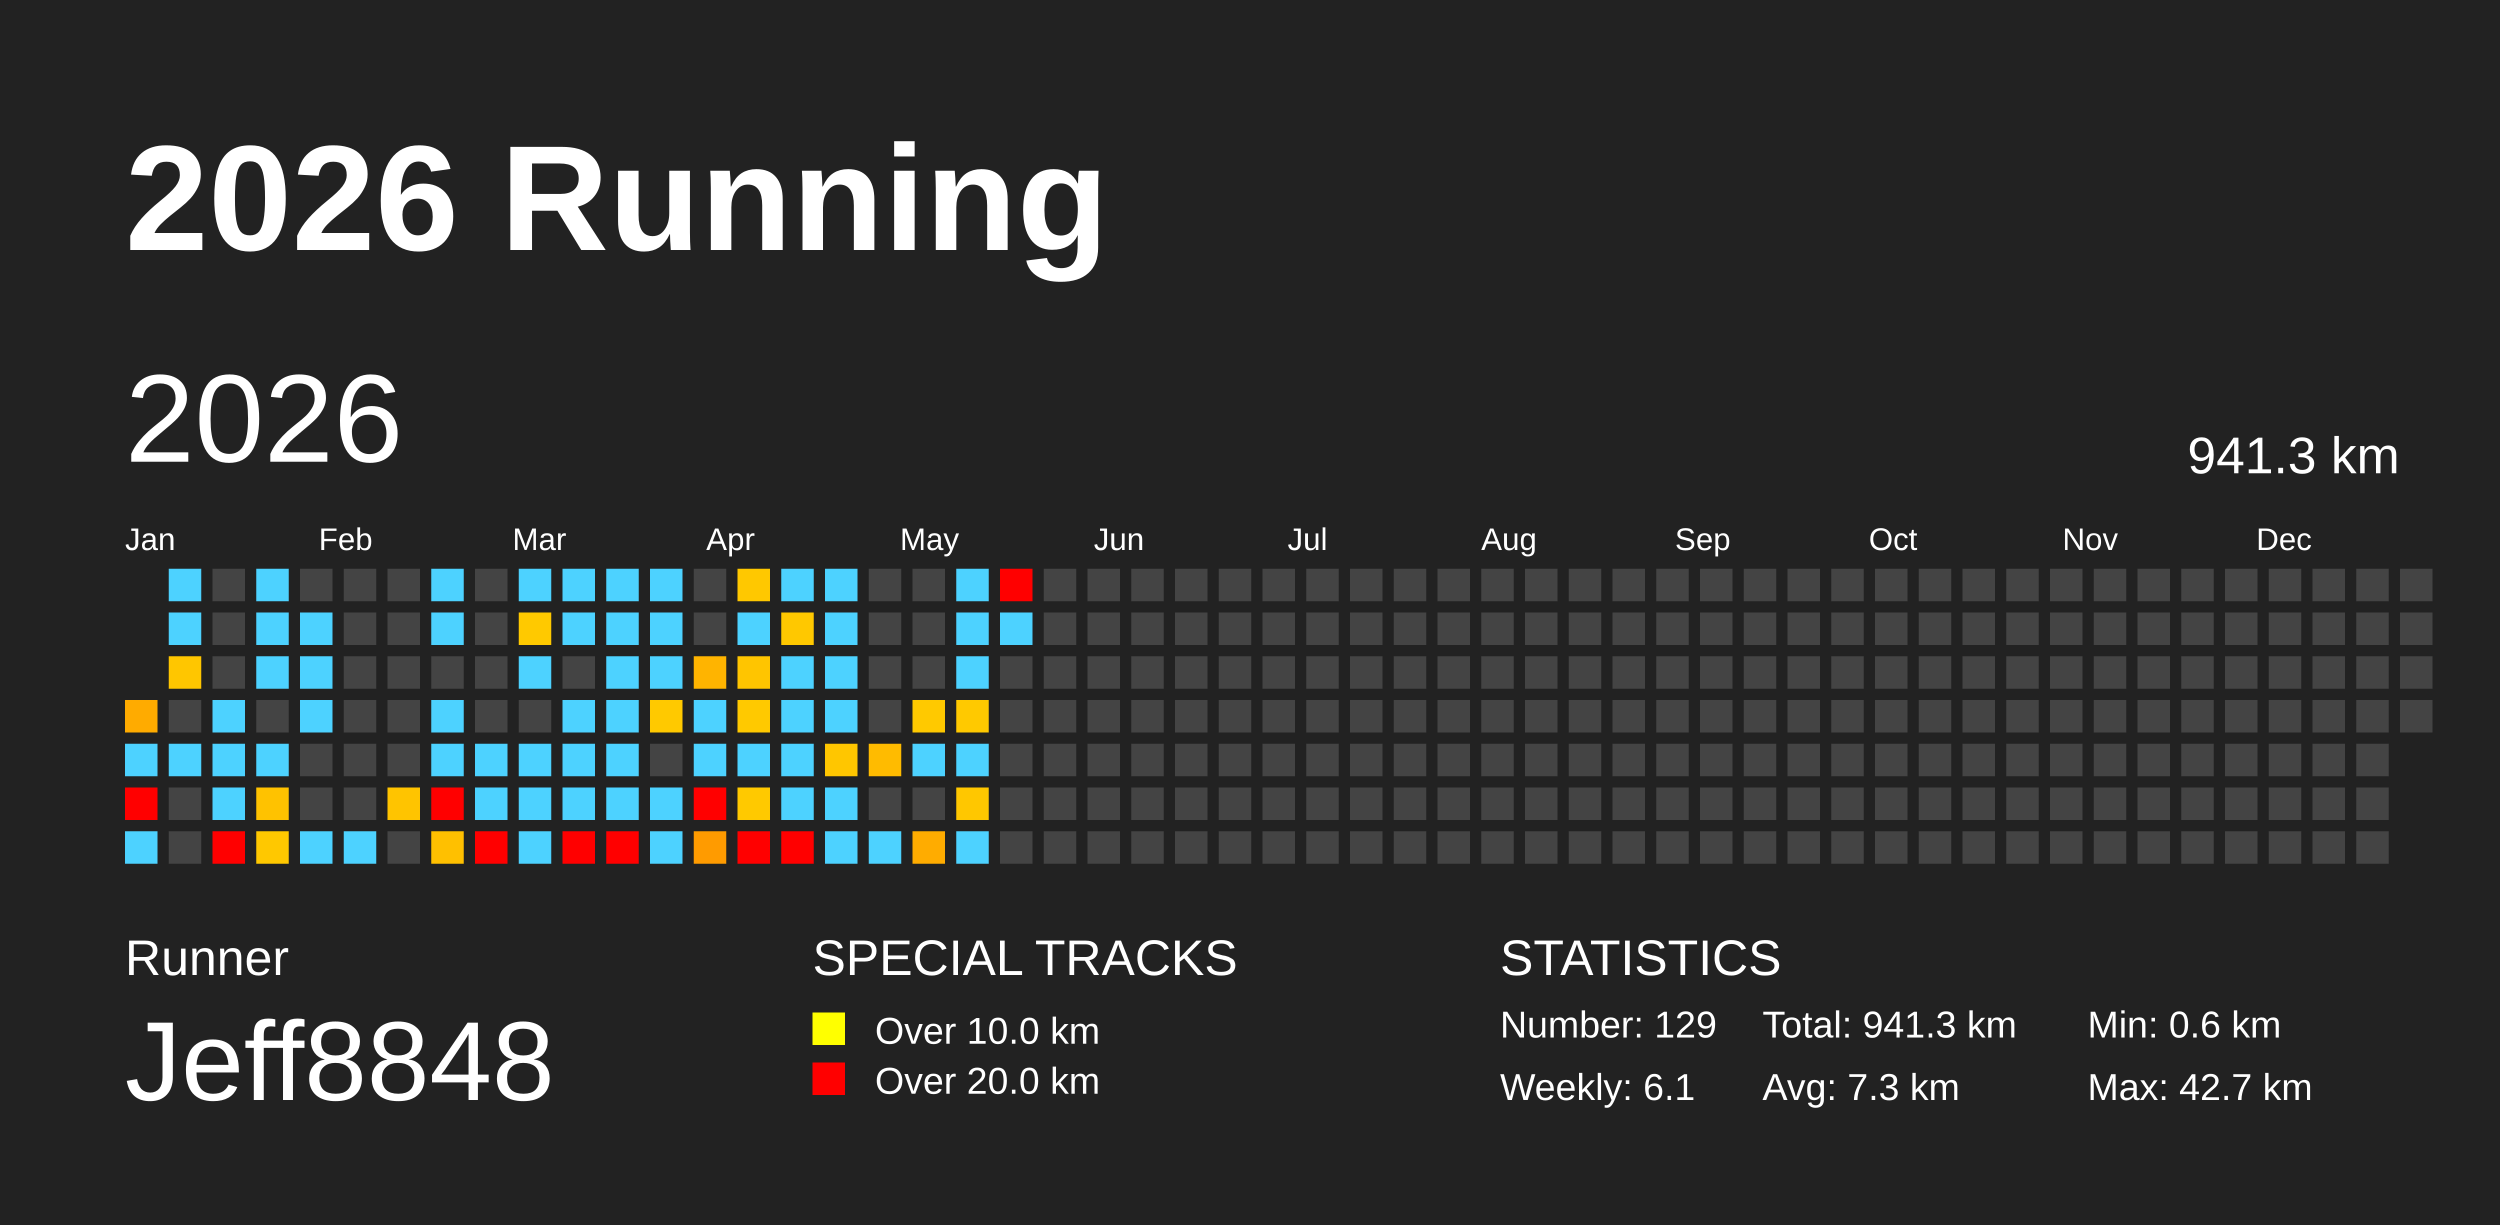
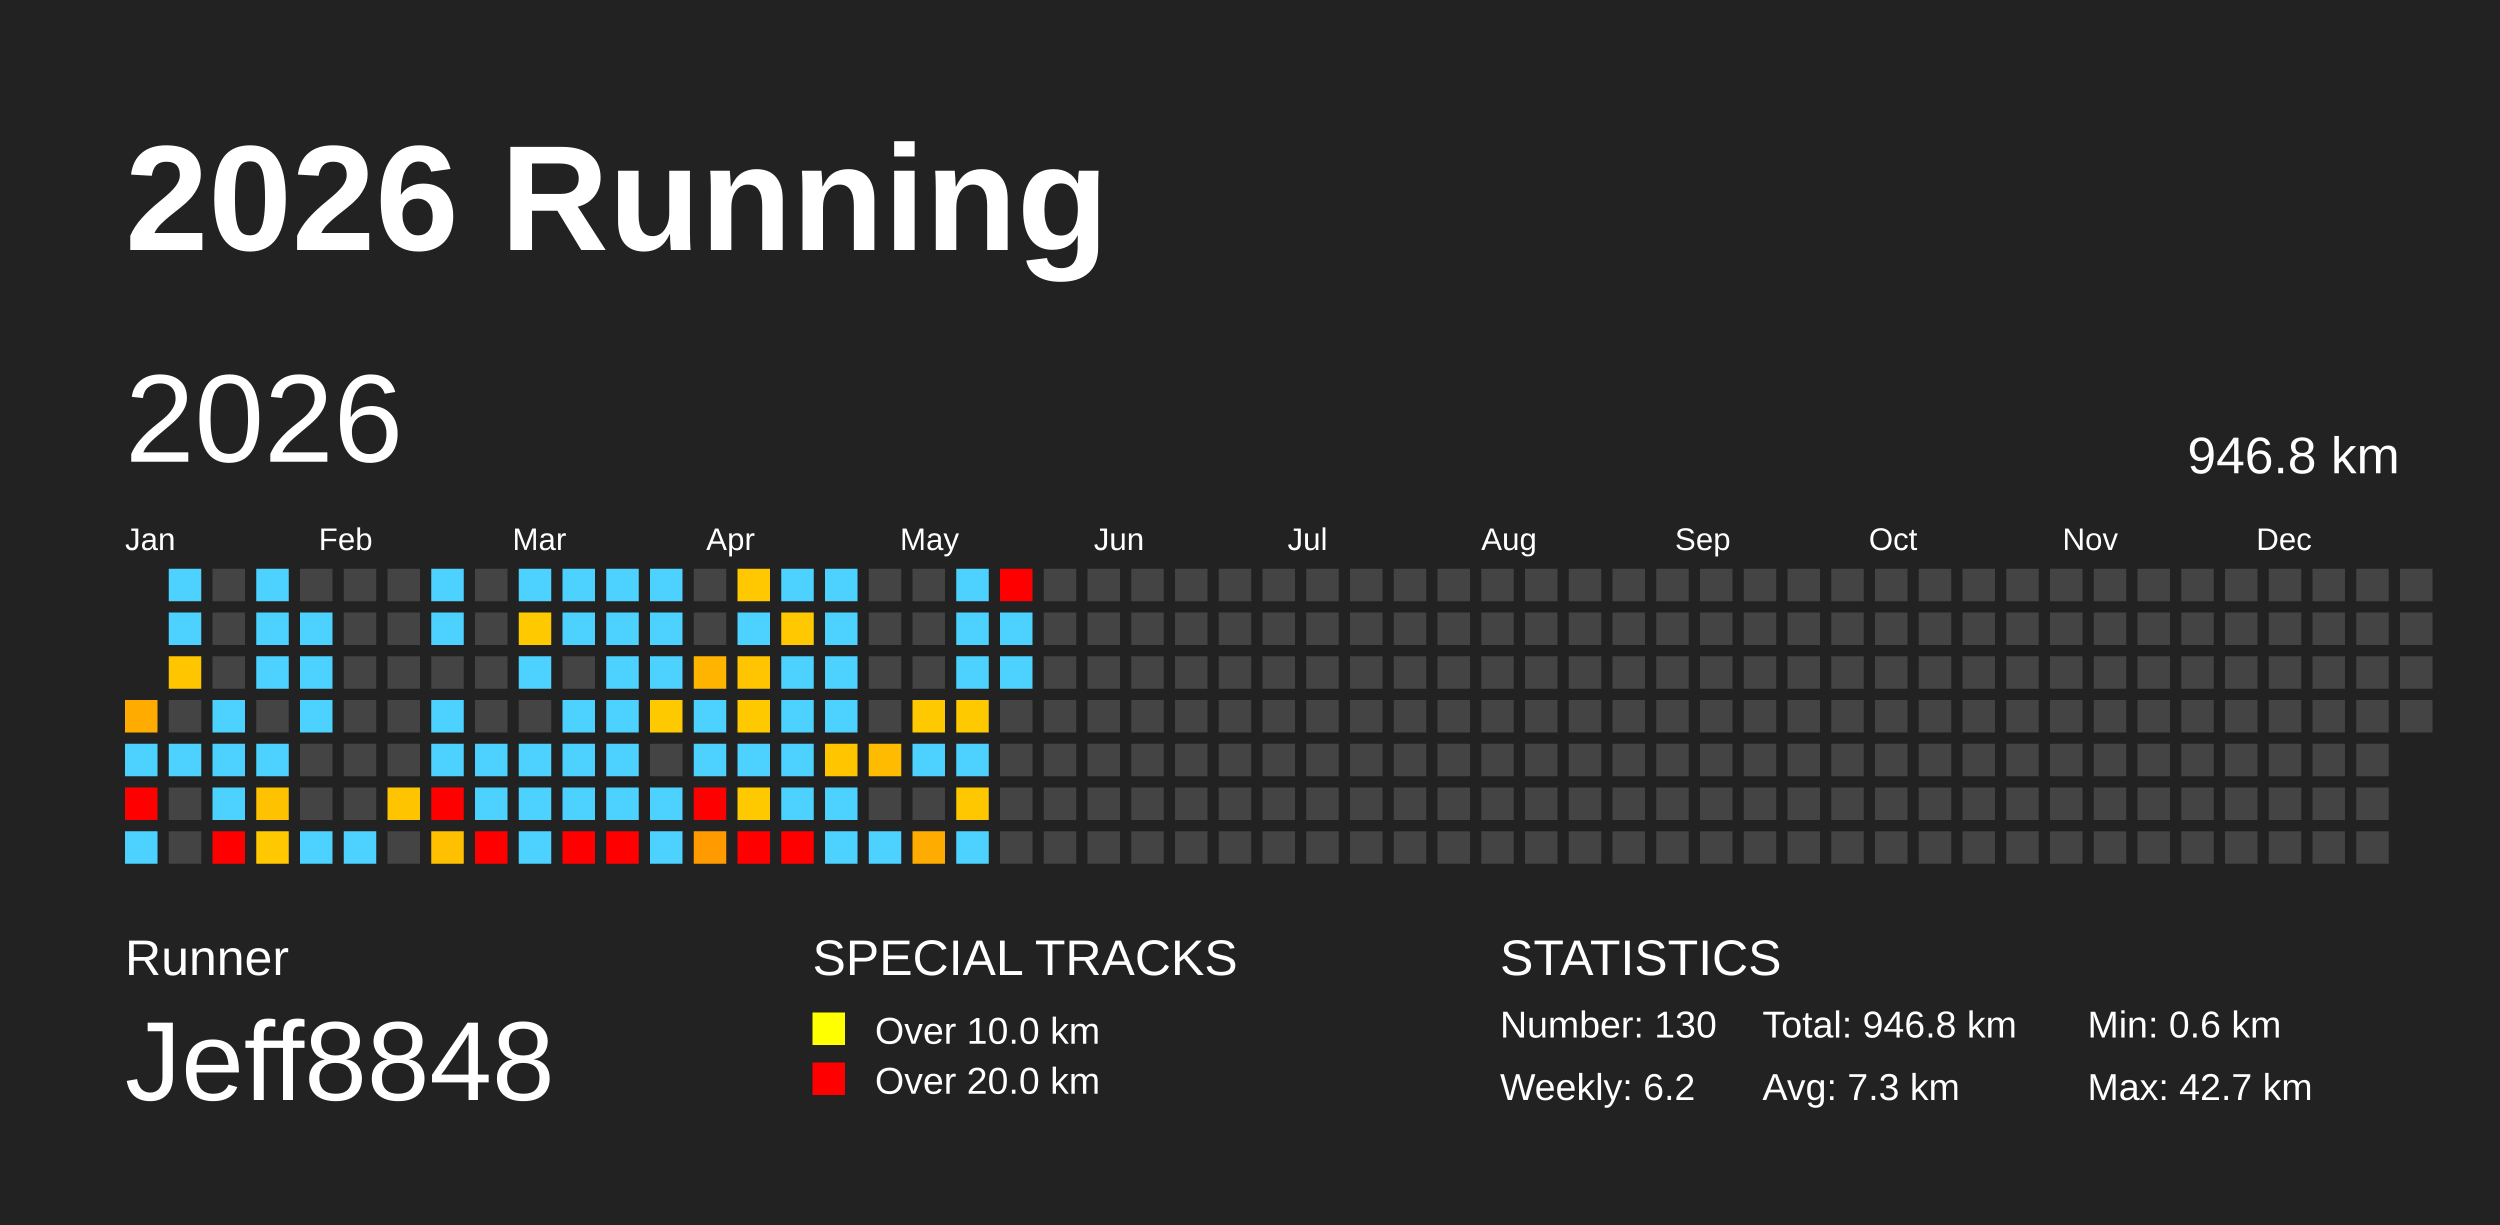
<svg xmlns="http://www.w3.org/2000/svg" baseProfile="full" height="98mm" version="1.1" viewBox="0,0,200,98" width="200mm">
  <defs />
  <rect fill="#222222" height="98" width="200" x="0" y="0" />
  <text fill="#FFFFFF" style="font-size:12px; font-family:Arial; font-weight:bold;" x="10" y="20">2026 Running</text>
  <text fill="#FFFFFF" style="font-size:4px; font-family:Arial" x="10" y="78">Runner</text>
  <text fill="#FFFFFF" style="font-size:9px; font-family:Arial" x="10" y="88">Jeff8848</text>
  <text fill="#FFFFFF" style="font-size:4px; font-family:Arial" x="65" y="78">SPECIAL TRACKS</text>
  <rect fill="yellow" height="2.6" width="2.6" x="65" y="81" />
  <text fill="#FFFFFF" style="font-size:3px; font-family:Arial" x="70" y="83.5">Over 10.0 km</text>
  <rect fill="red" height="2.6" width="2.6" x="65" y="85" />
  <text fill="#FFFFFF" style="font-size:3px; font-family:Arial" x="70" y="87.5">Over 20.0 km</text>
  <text fill="#FFFFFF" style="font-size:4px; font-family:Arial" x="120" y="78">STATISTICS</text>
-   <text fill="#FFFFFF" style="font-size:3px; font-family:Arial" x="120" y="83">Number: 129</text>
-   <text fill="#FFFFFF" style="font-size:3px; font-family:Arial" x="120" y="88">Weekly: 6.1</text>
-   <text fill="#FFFFFF" style="font-size:3px; font-family:Arial" x="141" y="83">Total: 941.3 km</text>
+   <text fill="#FFFFFF" style="font-size:3px; font-family:Arial" x="120" y="83">Number: 130</text>
+   <text fill="#FFFFFF" style="font-size:3px; font-family:Arial" x="120" y="88">Weekly: 6.2</text>
+   <text fill="#FFFFFF" style="font-size:3px; font-family:Arial" x="141" y="83">Total: 946.8 km</text>
  <text fill="#FFFFFF" style="font-size:3px; font-family:Arial" x="141" y="88">Avg: 7.3 km</text>
  <text fill="#FFFFFF" style="font-size:3px; font-family:Arial" x="167" y="83">Min: 0.6 km</text>
  <text fill="#FFFFFF" style="font-size:3px; font-family:Arial" x="167" y="88">Max: 42.7 km</text>
  <text dominant-baseline="hanging" fill="#FFFFFF" style="font-size:10.0px; font-family:Arial;" x="10" y="30">2026</text>
-   <text dominant-baseline="hanging" fill="#FFFFFF" style="font-size:4.125px; font-family:Arial;" x="175" y="35">941.3 km</text>
+   <text dominant-baseline="hanging" fill="#FFFFFF" style="font-size:4.125px; font-family:Arial;" x="175" y="35">946.8 km</text>
  <text fill="#FFFFFF" style="font-size:2.5px; font-family:Arial" x="10.0" y="44">Jan</text>
  <text fill="#FFFFFF" style="font-size:2.5px; font-family:Arial" x="25.5" y="44">Feb</text>
  <text fill="#FFFFFF" style="font-size:2.5px; font-family:Arial" x="41.0" y="44">Mar</text>
  <text fill="#FFFFFF" style="font-size:2.5px; font-family:Arial" x="56.5" y="44">Apr</text>
  <text fill="#FFFFFF" style="font-size:2.5px; font-family:Arial" x="72.0" y="44">May</text>
  <text fill="#FFFFFF" style="font-size:2.5px; font-family:Arial" x="87.5" y="44">Jun</text>
  <text fill="#FFFFFF" style="font-size:2.5px; font-family:Arial" x="103.0" y="44">Jul</text>
  <text fill="#FFFFFF" style="font-size:2.5px; font-family:Arial" x="118.5" y="44">Aug</text>
  <text fill="#FFFFFF" style="font-size:2.5px; font-family:Arial" x="134.0" y="44">Sep</text>
  <text fill="#FFFFFF" style="font-size:2.5px; font-family:Arial" x="149.5" y="44">Oct</text>
  <text fill="#FFFFFF" style="font-size:2.5px; font-family:Arial" x="165.0" y="44">Nov</text>
  <text fill="#FFFFFF" style="font-size:2.5px; font-family:Arial" x="180.5" y="44">Dec</text>
  <rect fill="#ffab00" height="2.6" width="2.6" x="10.0" y="56.0" />
  <rect fill="#4dd2ff" height="2.6" width="2.6" x="10.0" y="59.5" />
  <rect fill="red" height="2.6" width="2.6" x="10.0" y="63.0" />
  <rect fill="#4dd2ff" height="2.6" width="2.6" x="10.0" y="66.5" />
  <rect fill="#4dd2ff" height="2.6" width="2.6" x="13.5" y="45.5" />
  <rect fill="#4dd2ff" height="2.6" width="2.6" x="13.5" y="49.0" />
  <rect fill="#ffc600" height="2.6" width="2.6" x="13.5" y="52.5" />
  <rect fill="#444444" height="2.6" width="2.6" x="13.5" y="56.0" />
  <rect fill="#4dd2ff" height="2.6" width="2.6" x="13.5" y="59.5" />
  <rect fill="#444444" height="2.6" width="2.6" x="13.5" y="63.0" />
  <rect fill="#444444" height="2.6" width="2.6" x="13.5" y="66.5" />
  <rect fill="#444444" height="2.6" width="2.6" x="17.0" y="45.5" />
  <rect fill="#444444" height="2.6" width="2.6" x="17.0" y="49.0" />
  <rect fill="#444444" height="2.6" width="2.6" x="17.0" y="52.5" />
  <rect fill="#4dd2ff" height="2.6" width="2.6" x="17.0" y="56.0" />
  <rect fill="#4dd2ff" height="2.6" width="2.6" x="17.0" y="59.5" />
  <rect fill="#4dd2ff" height="2.6" width="2.6" x="17.0" y="63.0" />
  <rect fill="red" height="2.6" width="2.6" x="17.0" y="66.5" />
  <rect fill="#4dd2ff" height="2.6" width="2.6" x="20.5" y="45.5" />
  <rect fill="#4dd2ff" height="2.6" width="2.6" x="20.5" y="49.0" />
  <rect fill="#4dd2ff" height="2.6" width="2.6" x="20.5" y="52.5" />
  <rect fill="#444444" height="2.6" width="2.6" x="20.5" y="56.0" />
  <rect fill="#4dd2ff" height="2.6" width="2.6" x="20.5" y="59.5" />
  <rect fill="#ffc200" height="2.6" width="2.6" x="20.5" y="63.0" />
  <rect fill="#ffc800" height="2.6" width="2.6" x="20.5" y="66.5" />
  <rect fill="#444444" height="2.6" width="2.6" x="24.0" y="45.5" />
  <rect fill="#4dd2ff" height="2.6" width="2.6" x="24.0" y="49.0" />
  <rect fill="#4dd2ff" height="2.6" width="2.6" x="24.0" y="52.5" />
  <rect fill="#4dd2ff" height="2.6" width="2.6" x="24.0" y="56.0" />
  <rect fill="#444444" height="2.6" width="2.6" x="24.0" y="59.5" />
  <rect fill="#444444" height="2.6" width="2.6" x="24.0" y="63.0" />
  <rect fill="#4dd2ff" height="2.6" width="2.6" x="24.0" y="66.5" />
  <rect fill="#444444" height="2.6" width="2.6" x="27.5" y="45.5" />
  <rect fill="#444444" height="2.6" width="2.6" x="27.5" y="49.0" />
  <rect fill="#444444" height="2.6" width="2.6" x="27.5" y="52.5" />
  <rect fill="#444444" height="2.6" width="2.6" x="27.5" y="56.0" />
  <rect fill="#444444" height="2.6" width="2.6" x="27.5" y="59.5" />
  <rect fill="#444444" height="2.6" width="2.6" x="27.5" y="63.0" />
  <rect fill="#4dd2ff" height="2.6" width="2.6" x="27.5" y="66.5" />
  <rect fill="#444444" height="2.6" width="2.6" x="31.0" y="45.5" />
  <rect fill="#444444" height="2.6" width="2.6" x="31.0" y="49.0" />
  <rect fill="#444444" height="2.6" width="2.6" x="31.0" y="52.5" />
  <rect fill="#444444" height="2.6" width="2.6" x="31.0" y="56.0" />
  <rect fill="#444444" height="2.6" width="2.6" x="31.0" y="59.5" />
  <rect fill="#ffc400" height="2.6" width="2.6" x="31.0" y="63.0" />
  <rect fill="#444444" height="2.6" width="2.6" x="31.0" y="66.5" />
  <rect fill="#4dd2ff" height="2.6" width="2.6" x="34.5" y="45.5" />
  <rect fill="#4dd2ff" height="2.6" width="2.6" x="34.5" y="49.0" />
  <rect fill="#444444" height="2.6" width="2.6" x="34.5" y="52.5" />
  <rect fill="#4dd2ff" height="2.6" width="2.6" x="34.5" y="56.0" />
  <rect fill="#4dd2ff" height="2.6" width="2.6" x="34.5" y="59.5" />
  <rect fill="red" height="2.6" width="2.6" x="34.5" y="63.0" />
  <rect fill="#ffc000" height="2.6" width="2.6" x="34.5" y="66.5" />
  <rect fill="#444444" height="2.6" width="2.6" x="38.0" y="45.5" />
  <rect fill="#444444" height="2.6" width="2.6" x="38.0" y="49.0" />
  <rect fill="#444444" height="2.6" width="2.6" x="38.0" y="52.5" />
  <rect fill="#444444" height="2.6" width="2.6" x="38.0" y="56.0" />
  <rect fill="#4dd2ff" height="2.6" width="2.6" x="38.0" y="59.5" />
  <rect fill="#4dd2ff" height="2.6" width="2.6" x="38.0" y="63.0" />
  <rect fill="red" height="2.6" width="2.6" x="38.0" y="66.5" />
  <rect fill="#4dd2ff" height="2.6" width="2.6" x="41.5" y="45.5" />
  <rect fill="#ffc900" height="2.6" width="2.6" x="41.5" y="49.0" />
  <rect fill="#4dd2ff" height="2.6" width="2.6" x="41.5" y="52.5" />
  <rect fill="#444444" height="2.6" width="2.6" x="41.5" y="56.0" />
  <rect fill="#4dd2ff" height="2.6" width="2.6" x="41.5" y="59.5" />
  <rect fill="#4dd2ff" height="2.6" width="2.6" x="41.5" y="63.0" />
  <rect fill="#4dd2ff" height="2.6" width="2.6" x="41.5" y="66.5" />
  <rect fill="#4dd2ff" height="2.6" width="2.6" x="45.0" y="45.5" />
  <rect fill="#4dd2ff" height="2.6" width="2.6" x="45.0" y="49.0" />
  <rect fill="#444444" height="2.6" width="2.6" x="45.0" y="52.5" />
  <rect fill="#4dd2ff" height="2.6" width="2.6" x="45.0" y="56.0" />
  <rect fill="#4dd2ff" height="2.6" width="2.6" x="45.0" y="59.5" />
  <rect fill="#4dd2ff" height="2.6" width="2.6" x="45.0" y="63.0" />
  <rect fill="red" height="2.6" width="2.6" x="45.0" y="66.5" />
  <rect fill="#4dd2ff" height="2.6" width="2.6" x="48.5" y="45.5" />
  <rect fill="#4dd2ff" height="2.6" width="2.6" x="48.5" y="49.0" />
  <rect fill="#4dd2ff" height="2.6" width="2.6" x="48.5" y="52.5" />
  <rect fill="#4dd2ff" height="2.6" width="2.6" x="48.5" y="56.0" />
  <rect fill="#4dd2ff" height="2.6" width="2.6" x="48.5" y="59.5" />
  <rect fill="#4dd2ff" height="2.6" width="2.6" x="48.5" y="63.0" />
  <rect fill="red" height="2.6" width="2.6" x="48.5" y="66.5" />
  <rect fill="#4dd2ff" height="2.6" width="2.6" x="52.0" y="45.5" />
  <rect fill="#4dd2ff" height="2.6" width="2.6" x="52.0" y="49.0" />
  <rect fill="#4dd2ff" height="2.6" width="2.6" x="52.0" y="52.5" />
  <rect fill="#ffc900" height="2.6" width="2.6" x="52.0" y="56.0" />
  <rect fill="#444444" height="2.6" width="2.6" x="52.0" y="59.5" />
  <rect fill="#4dd2ff" height="2.6" width="2.6" x="52.0" y="63.0" />
  <rect fill="#4dd2ff" height="2.6" width="2.6" x="52.0" y="66.5" />
  <rect fill="#444444" height="2.6" width="2.6" x="55.5" y="45.5" />
  <rect fill="#444444" height="2.6" width="2.6" x="55.5" y="49.0" />
  <rect fill="#ffb400" height="2.6" width="2.6" x="55.5" y="52.5" />
  <rect fill="#4dd2ff" height="2.6" width="2.6" x="55.5" y="56.0" />
  <rect fill="#4dd2ff" height="2.6" width="2.6" x="55.5" y="59.5" />
  <rect fill="red" height="2.6" width="2.6" x="55.5" y="63.0" />
  <rect fill="#ff9b00" height="2.6" width="2.6" x="55.5" y="66.5" />
  <rect fill="#ffc800" height="2.6" width="2.6" x="59.0" y="45.5" />
  <rect fill="#4dd2ff" height="2.6" width="2.6" x="59.0" y="49.0" />
  <rect fill="#ffc500" height="2.6" width="2.6" x="59.0" y="52.5" />
  <rect fill="#ffc900" height="2.6" width="2.6" x="59.0" y="56.0" />
  <rect fill="#4dd2ff" height="2.6" width="2.6" x="59.0" y="59.5" />
  <rect fill="#ffc900" height="2.6" width="2.6" x="59.0" y="63.0" />
  <rect fill="red" height="2.6" width="2.6" x="59.0" y="66.5" />
  <rect fill="#4dd2ff" height="2.6" width="2.6" x="62.5" y="45.5" />
  <rect fill="#ffc800" height="2.6" width="2.6" x="62.5" y="49.0" />
  <rect fill="#4dd2ff" height="2.6" width="2.6" x="62.5" y="52.5" />
  <rect fill="#4dd2ff" height="2.6" width="2.6" x="62.5" y="56.0" />
  <rect fill="#4dd2ff" height="2.6" width="2.6" x="62.5" y="59.5" />
  <rect fill="#4dd2ff" height="2.6" width="2.6" x="62.5" y="63.0" />
  <rect fill="red" height="2.6" width="2.6" x="62.5" y="66.5" />
  <rect fill="#4dd2ff" height="2.6" width="2.6" x="66.0" y="45.5" />
  <rect fill="#4dd2ff" height="2.6" width="2.6" x="66.0" y="49.0" />
  <rect fill="#4dd2ff" height="2.6" width="2.6" x="66.0" y="52.5" />
  <rect fill="#4dd2ff" height="2.6" width="2.6" x="66.0" y="56.0" />
  <rect fill="#ffc600" height="2.6" width="2.6" x="66.0" y="59.5" />
  <rect fill="#4dd2ff" height="2.6" width="2.6" x="66.0" y="63.0" />
  <rect fill="#4dd2ff" height="2.6" width="2.6" x="66.0" y="66.5" />
  <rect fill="#444444" height="2.6" width="2.6" x="69.5" y="45.5" />
  <rect fill="#444444" height="2.6" width="2.6" x="69.5" y="49.0" />
  <rect fill="#444444" height="2.6" width="2.6" x="69.5" y="52.5" />
  <rect fill="#444444" height="2.6" width="2.6" x="69.5" y="56.0" />
  <rect fill="#ffbb00" height="2.6" width="2.6" x="69.5" y="59.5" />
  <rect fill="#444444" height="2.6" width="2.6" x="69.5" y="63.0" />
  <rect fill="#4dd2ff" height="2.6" width="2.6" x="69.5" y="66.5" />
  <rect fill="#444444" height="2.6" width="2.6" x="73.0" y="45.5" />
  <rect fill="#444444" height="2.6" width="2.6" x="73.0" y="49.0" />
  <rect fill="#444444" height="2.6" width="2.6" x="73.0" y="52.5" />
  <rect fill="#ffc900" height="2.6" width="2.6" x="73.0" y="56.0" />
  <rect fill="#4dd2ff" height="2.6" width="2.6" x="73.0" y="59.5" />
  <rect fill="#444444" height="2.6" width="2.6" x="73.0" y="63.0" />
  <rect fill="#ffac00" height="2.6" width="2.6" x="73.0" y="66.5" />
  <rect fill="#4dd2ff" height="2.6" width="2.6" x="76.5" y="45.5" />
  <rect fill="#4dd2ff" height="2.6" width="2.6" x="76.5" y="49.0" />
  <rect fill="#4dd2ff" height="2.6" width="2.6" x="76.5" y="52.5" />
  <rect fill="#ffc900" height="2.6" width="2.6" x="76.5" y="56.0" />
  <rect fill="#4dd2ff" height="2.6" width="2.6" x="76.5" y="59.5" />
  <rect fill="#ffc700" height="2.6" width="2.6" x="76.5" y="63.0" />
  <rect fill="#4dd2ff" height="2.6" width="2.6" x="76.5" y="66.5" />
  <rect fill="red" height="2.6" width="2.6" x="80.0" y="45.5" />
  <rect fill="#4dd2ff" height="2.6" width="2.6" x="80.0" y="49.0" />
-   <rect fill="#444444" height="2.6" width="2.6" x="80.0" y="52.5" />
+   <rect fill="#4dd2ff" height="2.6" width="2.6" x="80.0" y="52.5" />
  <rect fill="#444444" height="2.6" width="2.6" x="80.0" y="56.0" />
  <rect fill="#444444" height="2.6" width="2.6" x="80.0" y="59.5" />
  <rect fill="#444444" height="2.6" width="2.6" x="80.0" y="63.0" />
  <rect fill="#444444" height="2.6" width="2.6" x="80.0" y="66.5" />
  <rect fill="#444444" height="2.6" width="2.6" x="83.5" y="45.5" />
  <rect fill="#444444" height="2.6" width="2.6" x="83.5" y="49.0" />
  <rect fill="#444444" height="2.6" width="2.6" x="83.5" y="52.5" />
  <rect fill="#444444" height="2.6" width="2.6" x="83.5" y="56.0" />
  <rect fill="#444444" height="2.6" width="2.6" x="83.5" y="59.5" />
  <rect fill="#444444" height="2.6" width="2.6" x="83.5" y="63.0" />
  <rect fill="#444444" height="2.6" width="2.6" x="83.5" y="66.5" />
  <rect fill="#444444" height="2.6" width="2.6" x="87.0" y="45.5" />
  <rect fill="#444444" height="2.6" width="2.6" x="87.0" y="49.0" />
  <rect fill="#444444" height="2.6" width="2.6" x="87.0" y="52.5" />
  <rect fill="#444444" height="2.6" width="2.6" x="87.0" y="56.0" />
  <rect fill="#444444" height="2.6" width="2.6" x="87.0" y="59.5" />
  <rect fill="#444444" height="2.6" width="2.6" x="87.0" y="63.0" />
  <rect fill="#444444" height="2.6" width="2.6" x="87.0" y="66.5" />
  <rect fill="#444444" height="2.6" width="2.6" x="90.5" y="45.5" />
  <rect fill="#444444" height="2.6" width="2.6" x="90.5" y="49.0" />
  <rect fill="#444444" height="2.6" width="2.6" x="90.5" y="52.5" />
  <rect fill="#444444" height="2.6" width="2.6" x="90.5" y="56.0" />
  <rect fill="#444444" height="2.6" width="2.6" x="90.5" y="59.5" />
  <rect fill="#444444" height="2.6" width="2.6" x="90.5" y="63.0" />
  <rect fill="#444444" height="2.6" width="2.6" x="90.5" y="66.5" />
  <rect fill="#444444" height="2.6" width="2.6" x="94.0" y="45.5" />
  <rect fill="#444444" height="2.6" width="2.6" x="94.0" y="49.0" />
  <rect fill="#444444" height="2.6" width="2.6" x="94.0" y="52.5" />
  <rect fill="#444444" height="2.6" width="2.6" x="94.0" y="56.0" />
  <rect fill="#444444" height="2.6" width="2.6" x="94.0" y="59.5" />
  <rect fill="#444444" height="2.6" width="2.6" x="94.0" y="63.0" />
  <rect fill="#444444" height="2.6" width="2.6" x="94.0" y="66.5" />
  <rect fill="#444444" height="2.6" width="2.6" x="97.5" y="45.5" />
  <rect fill="#444444" height="2.6" width="2.6" x="97.5" y="49.0" />
  <rect fill="#444444" height="2.6" width="2.6" x="97.5" y="52.5" />
  <rect fill="#444444" height="2.6" width="2.6" x="97.5" y="56.0" />
  <rect fill="#444444" height="2.6" width="2.6" x="97.5" y="59.5" />
  <rect fill="#444444" height="2.6" width="2.6" x="97.5" y="63.0" />
  <rect fill="#444444" height="2.6" width="2.6" x="97.5" y="66.5" />
  <rect fill="#444444" height="2.6" width="2.6" x="101.0" y="45.5" />
  <rect fill="#444444" height="2.6" width="2.6" x="101.0" y="49.0" />
  <rect fill="#444444" height="2.6" width="2.6" x="101.0" y="52.5" />
  <rect fill="#444444" height="2.6" width="2.6" x="101.0" y="56.0" />
  <rect fill="#444444" height="2.6" width="2.6" x="101.0" y="59.5" />
  <rect fill="#444444" height="2.6" width="2.6" x="101.0" y="63.0" />
  <rect fill="#444444" height="2.6" width="2.6" x="101.0" y="66.5" />
  <rect fill="#444444" height="2.6" width="2.6" x="104.5" y="45.5" />
  <rect fill="#444444" height="2.6" width="2.6" x="104.5" y="49.0" />
  <rect fill="#444444" height="2.6" width="2.6" x="104.5" y="52.5" />
  <rect fill="#444444" height="2.6" width="2.6" x="104.5" y="56.0" />
  <rect fill="#444444" height="2.6" width="2.6" x="104.5" y="59.5" />
  <rect fill="#444444" height="2.6" width="2.6" x="104.5" y="63.0" />
  <rect fill="#444444" height="2.6" width="2.6" x="104.5" y="66.5" />
  <rect fill="#444444" height="2.6" width="2.6" x="108.0" y="45.5" />
  <rect fill="#444444" height="2.6" width="2.6" x="108.0" y="49.0" />
  <rect fill="#444444" height="2.6" width="2.6" x="108.0" y="52.5" />
  <rect fill="#444444" height="2.6" width="2.6" x="108.0" y="56.0" />
  <rect fill="#444444" height="2.6" width="2.6" x="108.0" y="59.5" />
  <rect fill="#444444" height="2.6" width="2.6" x="108.0" y="63.0" />
  <rect fill="#444444" height="2.6" width="2.6" x="108.0" y="66.5" />
  <rect fill="#444444" height="2.6" width="2.6" x="111.5" y="45.5" />
  <rect fill="#444444" height="2.6" width="2.6" x="111.5" y="49.0" />
  <rect fill="#444444" height="2.6" width="2.6" x="111.5" y="52.5" />
  <rect fill="#444444" height="2.6" width="2.6" x="111.5" y="56.0" />
  <rect fill="#444444" height="2.6" width="2.6" x="111.5" y="59.5" />
  <rect fill="#444444" height="2.6" width="2.6" x="111.5" y="63.0" />
  <rect fill="#444444" height="2.6" width="2.6" x="111.5" y="66.5" />
  <rect fill="#444444" height="2.6" width="2.6" x="115.0" y="45.5" />
  <rect fill="#444444" height="2.6" width="2.6" x="115.0" y="49.0" />
  <rect fill="#444444" height="2.6" width="2.6" x="115.0" y="52.5" />
  <rect fill="#444444" height="2.6" width="2.6" x="115.0" y="56.0" />
  <rect fill="#444444" height="2.6" width="2.6" x="115.0" y="59.5" />
  <rect fill="#444444" height="2.6" width="2.6" x="115.0" y="63.0" />
  <rect fill="#444444" height="2.6" width="2.6" x="115.0" y="66.5" />
  <rect fill="#444444" height="2.6" width="2.6" x="118.5" y="45.5" />
  <rect fill="#444444" height="2.6" width="2.6" x="118.5" y="49.0" />
  <rect fill="#444444" height="2.6" width="2.6" x="118.5" y="52.5" />
  <rect fill="#444444" height="2.6" width="2.6" x="118.5" y="56.0" />
  <rect fill="#444444" height="2.6" width="2.6" x="118.5" y="59.5" />
  <rect fill="#444444" height="2.6" width="2.6" x="118.5" y="63.0" />
  <rect fill="#444444" height="2.6" width="2.6" x="118.5" y="66.5" />
  <rect fill="#444444" height="2.6" width="2.6" x="122.0" y="45.5" />
  <rect fill="#444444" height="2.6" width="2.6" x="122.0" y="49.0" />
  <rect fill="#444444" height="2.6" width="2.6" x="122.0" y="52.5" />
  <rect fill="#444444" height="2.6" width="2.6" x="122.0" y="56.0" />
  <rect fill="#444444" height="2.6" width="2.6" x="122.0" y="59.5" />
  <rect fill="#444444" height="2.6" width="2.6" x="122.0" y="63.0" />
  <rect fill="#444444" height="2.6" width="2.6" x="122.0" y="66.5" />
  <rect fill="#444444" height="2.6" width="2.6" x="125.5" y="45.5" />
  <rect fill="#444444" height="2.6" width="2.6" x="125.5" y="49.0" />
  <rect fill="#444444" height="2.6" width="2.6" x="125.5" y="52.5" />
  <rect fill="#444444" height="2.6" width="2.6" x="125.5" y="56.0" />
  <rect fill="#444444" height="2.6" width="2.6" x="125.5" y="59.5" />
  <rect fill="#444444" height="2.6" width="2.6" x="125.5" y="63.0" />
  <rect fill="#444444" height="2.6" width="2.6" x="125.5" y="66.5" />
  <rect fill="#444444" height="2.6" width="2.6" x="129.0" y="45.5" />
  <rect fill="#444444" height="2.6" width="2.6" x="129.0" y="49.0" />
  <rect fill="#444444" height="2.6" width="2.6" x="129.0" y="52.5" />
  <rect fill="#444444" height="2.6" width="2.6" x="129.0" y="56.0" />
  <rect fill="#444444" height="2.6" width="2.6" x="129.0" y="59.5" />
  <rect fill="#444444" height="2.6" width="2.6" x="129.0" y="63.0" />
  <rect fill="#444444" height="2.6" width="2.6" x="129.0" y="66.5" />
  <rect fill="#444444" height="2.6" width="2.6" x="132.5" y="45.5" />
  <rect fill="#444444" height="2.6" width="2.6" x="132.5" y="49.0" />
  <rect fill="#444444" height="2.6" width="2.6" x="132.5" y="52.5" />
  <rect fill="#444444" height="2.6" width="2.6" x="132.5" y="56.0" />
  <rect fill="#444444" height="2.6" width="2.6" x="132.5" y="59.5" />
  <rect fill="#444444" height="2.6" width="2.6" x="132.5" y="63.0" />
  <rect fill="#444444" height="2.6" width="2.6" x="132.5" y="66.5" />
  <rect fill="#444444" height="2.6" width="2.6" x="136.0" y="45.5" />
  <rect fill="#444444" height="2.6" width="2.6" x="136.0" y="49.0" />
  <rect fill="#444444" height="2.6" width="2.6" x="136.0" y="52.5" />
  <rect fill="#444444" height="2.6" width="2.6" x="136.0" y="56.0" />
  <rect fill="#444444" height="2.6" width="2.6" x="136.0" y="59.5" />
  <rect fill="#444444" height="2.6" width="2.6" x="136.0" y="63.0" />
  <rect fill="#444444" height="2.6" width="2.6" x="136.0" y="66.5" />
  <rect fill="#444444" height="2.6" width="2.6" x="139.5" y="45.5" />
  <rect fill="#444444" height="2.6" width="2.6" x="139.5" y="49.0" />
  <rect fill="#444444" height="2.6" width="2.6" x="139.5" y="52.5" />
  <rect fill="#444444" height="2.6" width="2.6" x="139.5" y="56.0" />
  <rect fill="#444444" height="2.6" width="2.6" x="139.5" y="59.5" />
  <rect fill="#444444" height="2.6" width="2.6" x="139.5" y="63.0" />
  <rect fill="#444444" height="2.6" width="2.6" x="139.5" y="66.5" />
  <rect fill="#444444" height="2.6" width="2.6" x="143.0" y="45.5" />
  <rect fill="#444444" height="2.6" width="2.6" x="143.0" y="49.0" />
  <rect fill="#444444" height="2.6" width="2.6" x="143.0" y="52.5" />
  <rect fill="#444444" height="2.6" width="2.6" x="143.0" y="56.0" />
  <rect fill="#444444" height="2.6" width="2.6" x="143.0" y="59.5" />
  <rect fill="#444444" height="2.6" width="2.6" x="143.0" y="63.0" />
  <rect fill="#444444" height="2.6" width="2.6" x="143.0" y="66.5" />
  <rect fill="#444444" height="2.6" width="2.6" x="146.5" y="45.5" />
  <rect fill="#444444" height="2.6" width="2.6" x="146.5" y="49.0" />
  <rect fill="#444444" height="2.6" width="2.6" x="146.5" y="52.5" />
  <rect fill="#444444" height="2.6" width="2.6" x="146.5" y="56.0" />
  <rect fill="#444444" height="2.6" width="2.6" x="146.5" y="59.5" />
  <rect fill="#444444" height="2.6" width="2.6" x="146.5" y="63.0" />
  <rect fill="#444444" height="2.6" width="2.6" x="146.5" y="66.5" />
  <rect fill="#444444" height="2.6" width="2.6" x="150.0" y="45.5" />
  <rect fill="#444444" height="2.6" width="2.6" x="150.0" y="49.0" />
  <rect fill="#444444" height="2.6" width="2.6" x="150.0" y="52.5" />
  <rect fill="#444444" height="2.6" width="2.6" x="150.0" y="56.0" />
  <rect fill="#444444" height="2.6" width="2.6" x="150.0" y="59.5" />
  <rect fill="#444444" height="2.6" width="2.6" x="150.0" y="63.0" />
  <rect fill="#444444" height="2.6" width="2.6" x="150.0" y="66.5" />
  <rect fill="#444444" height="2.6" width="2.6" x="153.5" y="45.5" />
  <rect fill="#444444" height="2.6" width="2.6" x="153.5" y="49.0" />
  <rect fill="#444444" height="2.6" width="2.6" x="153.5" y="52.5" />
  <rect fill="#444444" height="2.6" width="2.6" x="153.5" y="56.0" />
  <rect fill="#444444" height="2.6" width="2.6" x="153.5" y="59.5" />
  <rect fill="#444444" height="2.6" width="2.6" x="153.5" y="63.0" />
  <rect fill="#444444" height="2.6" width="2.6" x="153.5" y="66.5" />
  <rect fill="#444444" height="2.6" width="2.6" x="157.0" y="45.5" />
  <rect fill="#444444" height="2.6" width="2.6" x="157.0" y="49.0" />
  <rect fill="#444444" height="2.6" width="2.6" x="157.0" y="52.5" />
  <rect fill="#444444" height="2.6" width="2.6" x="157.0" y="56.0" />
  <rect fill="#444444" height="2.6" width="2.6" x="157.0" y="59.5" />
  <rect fill="#444444" height="2.6" width="2.6" x="157.0" y="63.0" />
  <rect fill="#444444" height="2.6" width="2.6" x="157.0" y="66.5" />
  <rect fill="#444444" height="2.6" width="2.6" x="160.5" y="45.5" />
  <rect fill="#444444" height="2.6" width="2.6" x="160.5" y="49.0" />
  <rect fill="#444444" height="2.6" width="2.6" x="160.5" y="52.5" />
  <rect fill="#444444" height="2.6" width="2.6" x="160.5" y="56.0" />
  <rect fill="#444444" height="2.6" width="2.6" x="160.5" y="59.5" />
  <rect fill="#444444" height="2.6" width="2.6" x="160.5" y="63.0" />
  <rect fill="#444444" height="2.6" width="2.6" x="160.5" y="66.5" />
  <rect fill="#444444" height="2.6" width="2.6" x="164.0" y="45.5" />
  <rect fill="#444444" height="2.6" width="2.6" x="164.0" y="49.0" />
  <rect fill="#444444" height="2.6" width="2.6" x="164.0" y="52.5" />
  <rect fill="#444444" height="2.6" width="2.6" x="164.0" y="56.0" />
  <rect fill="#444444" height="2.6" width="2.6" x="164.0" y="59.5" />
  <rect fill="#444444" height="2.6" width="2.6" x="164.0" y="63.0" />
  <rect fill="#444444" height="2.6" width="2.6" x="164.0" y="66.5" />
  <rect fill="#444444" height="2.6" width="2.6" x="167.5" y="45.5" />
  <rect fill="#444444" height="2.6" width="2.6" x="167.5" y="49.0" />
  <rect fill="#444444" height="2.6" width="2.6" x="167.5" y="52.5" />
  <rect fill="#444444" height="2.6" width="2.6" x="167.5" y="56.0" />
  <rect fill="#444444" height="2.6" width="2.6" x="167.5" y="59.5" />
  <rect fill="#444444" height="2.6" width="2.6" x="167.5" y="63.0" />
  <rect fill="#444444" height="2.6" width="2.6" x="167.5" y="66.5" />
  <rect fill="#444444" height="2.6" width="2.6" x="171.0" y="45.5" />
  <rect fill="#444444" height="2.6" width="2.6" x="171.0" y="49.0" />
  <rect fill="#444444" height="2.6" width="2.6" x="171.0" y="52.5" />
  <rect fill="#444444" height="2.6" width="2.6" x="171.0" y="56.0" />
  <rect fill="#444444" height="2.6" width="2.6" x="171.0" y="59.5" />
  <rect fill="#444444" height="2.6" width="2.6" x="171.0" y="63.0" />
  <rect fill="#444444" height="2.6" width="2.6" x="171.0" y="66.5" />
  <rect fill="#444444" height="2.6" width="2.6" x="174.5" y="45.5" />
  <rect fill="#444444" height="2.6" width="2.6" x="174.5" y="49.0" />
  <rect fill="#444444" height="2.6" width="2.6" x="174.5" y="52.5" />
  <rect fill="#444444" height="2.6" width="2.6" x="174.5" y="56.0" />
  <rect fill="#444444" height="2.6" width="2.6" x="174.5" y="59.5" />
  <rect fill="#444444" height="2.6" width="2.6" x="174.5" y="63.0" />
  <rect fill="#444444" height="2.6" width="2.6" x="174.5" y="66.5" />
  <rect fill="#444444" height="2.6" width="2.6" x="178.0" y="45.5" />
  <rect fill="#444444" height="2.6" width="2.6" x="178.0" y="49.0" />
  <rect fill="#444444" height="2.6" width="2.6" x="178.0" y="52.5" />
  <rect fill="#444444" height="2.6" width="2.6" x="178.0" y="56.0" />
  <rect fill="#444444" height="2.6" width="2.6" x="178.0" y="59.5" />
  <rect fill="#444444" height="2.6" width="2.6" x="178.0" y="63.0" />
  <rect fill="#444444" height="2.6" width="2.6" x="178.0" y="66.5" />
  <rect fill="#444444" height="2.6" width="2.6" x="181.5" y="45.5" />
  <rect fill="#444444" height="2.6" width="2.6" x="181.5" y="49.0" />
  <rect fill="#444444" height="2.6" width="2.6" x="181.5" y="52.5" />
  <rect fill="#444444" height="2.6" width="2.6" x="181.5" y="56.0" />
  <rect fill="#444444" height="2.6" width="2.6" x="181.5" y="59.5" />
  <rect fill="#444444" height="2.6" width="2.6" x="181.5" y="63.0" />
  <rect fill="#444444" height="2.6" width="2.6" x="181.5" y="66.5" />
  <rect fill="#444444" height="2.6" width="2.6" x="185.0" y="45.5" />
  <rect fill="#444444" height="2.6" width="2.6" x="185.0" y="49.0" />
  <rect fill="#444444" height="2.6" width="2.6" x="185.0" y="52.5" />
  <rect fill="#444444" height="2.6" width="2.6" x="185.0" y="56.0" />
  <rect fill="#444444" height="2.6" width="2.6" x="185.0" y="59.5" />
  <rect fill="#444444" height="2.6" width="2.6" x="185.0" y="63.0" />
  <rect fill="#444444" height="2.6" width="2.6" x="185.0" y="66.5" />
  <rect fill="#444444" height="2.6" width="2.6" x="188.5" y="45.5" />
  <rect fill="#444444" height="2.6" width="2.6" x="188.5" y="49.0" />
  <rect fill="#444444" height="2.6" width="2.6" x="188.5" y="52.5" />
  <rect fill="#444444" height="2.6" width="2.6" x="188.5" y="56.0" />
  <rect fill="#444444" height="2.6" width="2.6" x="188.5" y="59.5" />
  <rect fill="#444444" height="2.6" width="2.6" x="188.5" y="63.0" />
  <rect fill="#444444" height="2.6" width="2.6" x="188.5" y="66.5" />
  <rect fill="#444444" height="2.6" width="2.6" x="192.0" y="45.5" />
  <rect fill="#444444" height="2.6" width="2.6" x="192.0" y="49.0" />
  <rect fill="#444444" height="2.6" width="2.6" x="192.0" y="52.5" />
  <rect fill="#444444" height="2.6" width="2.6" x="192.0" y="56.0" />
</svg>
